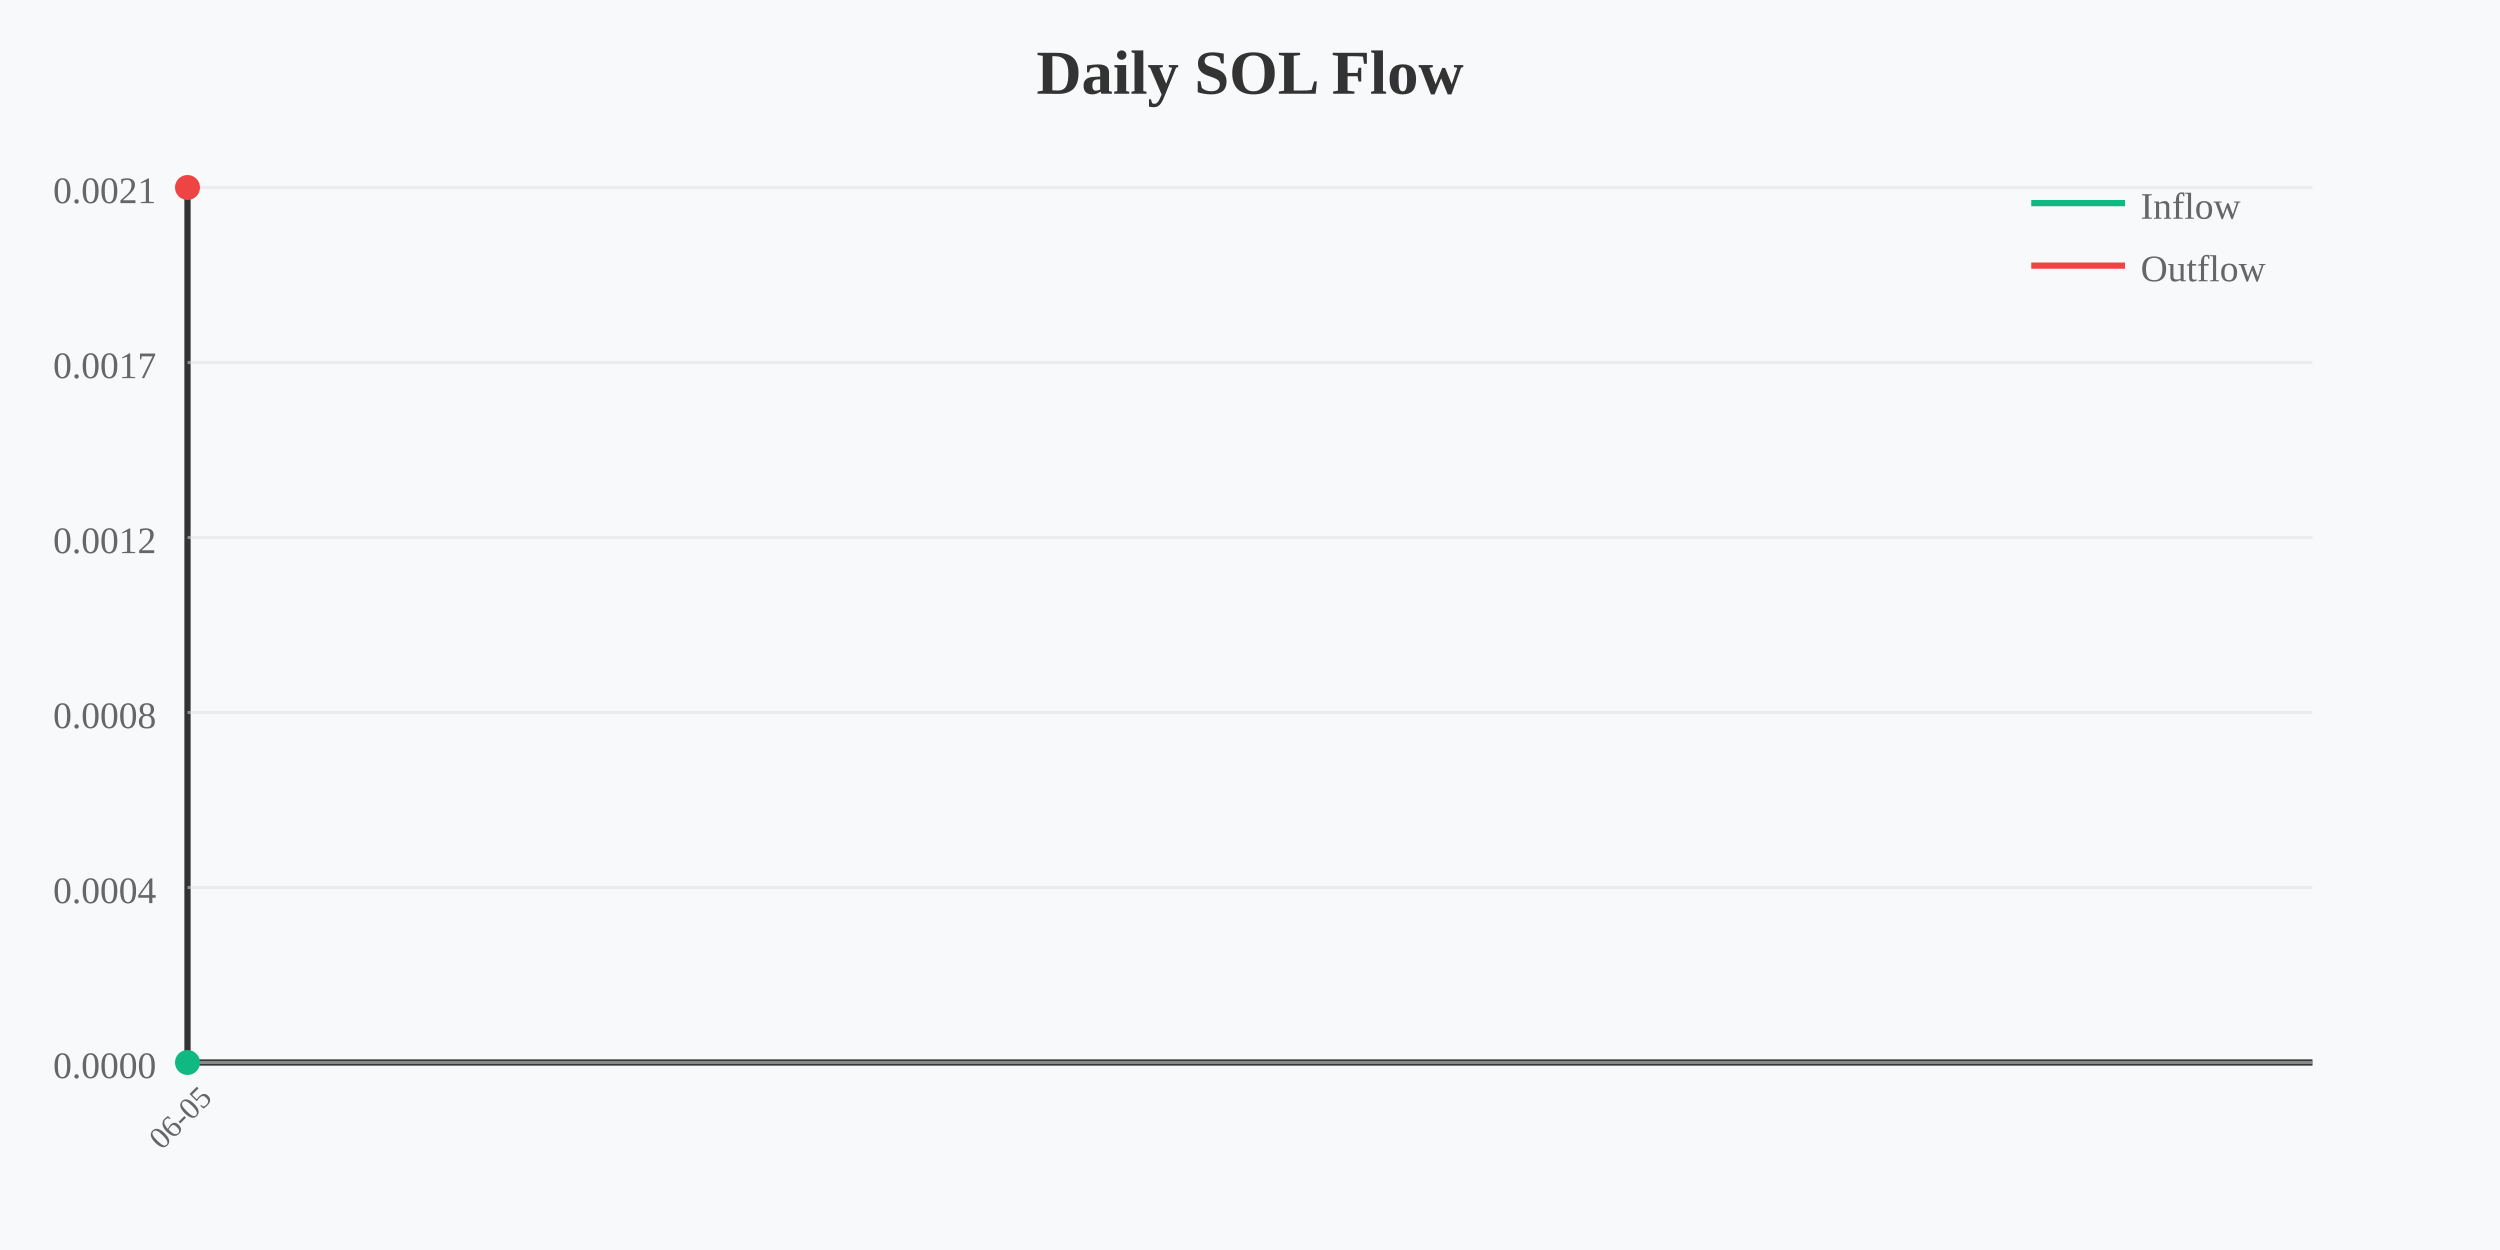
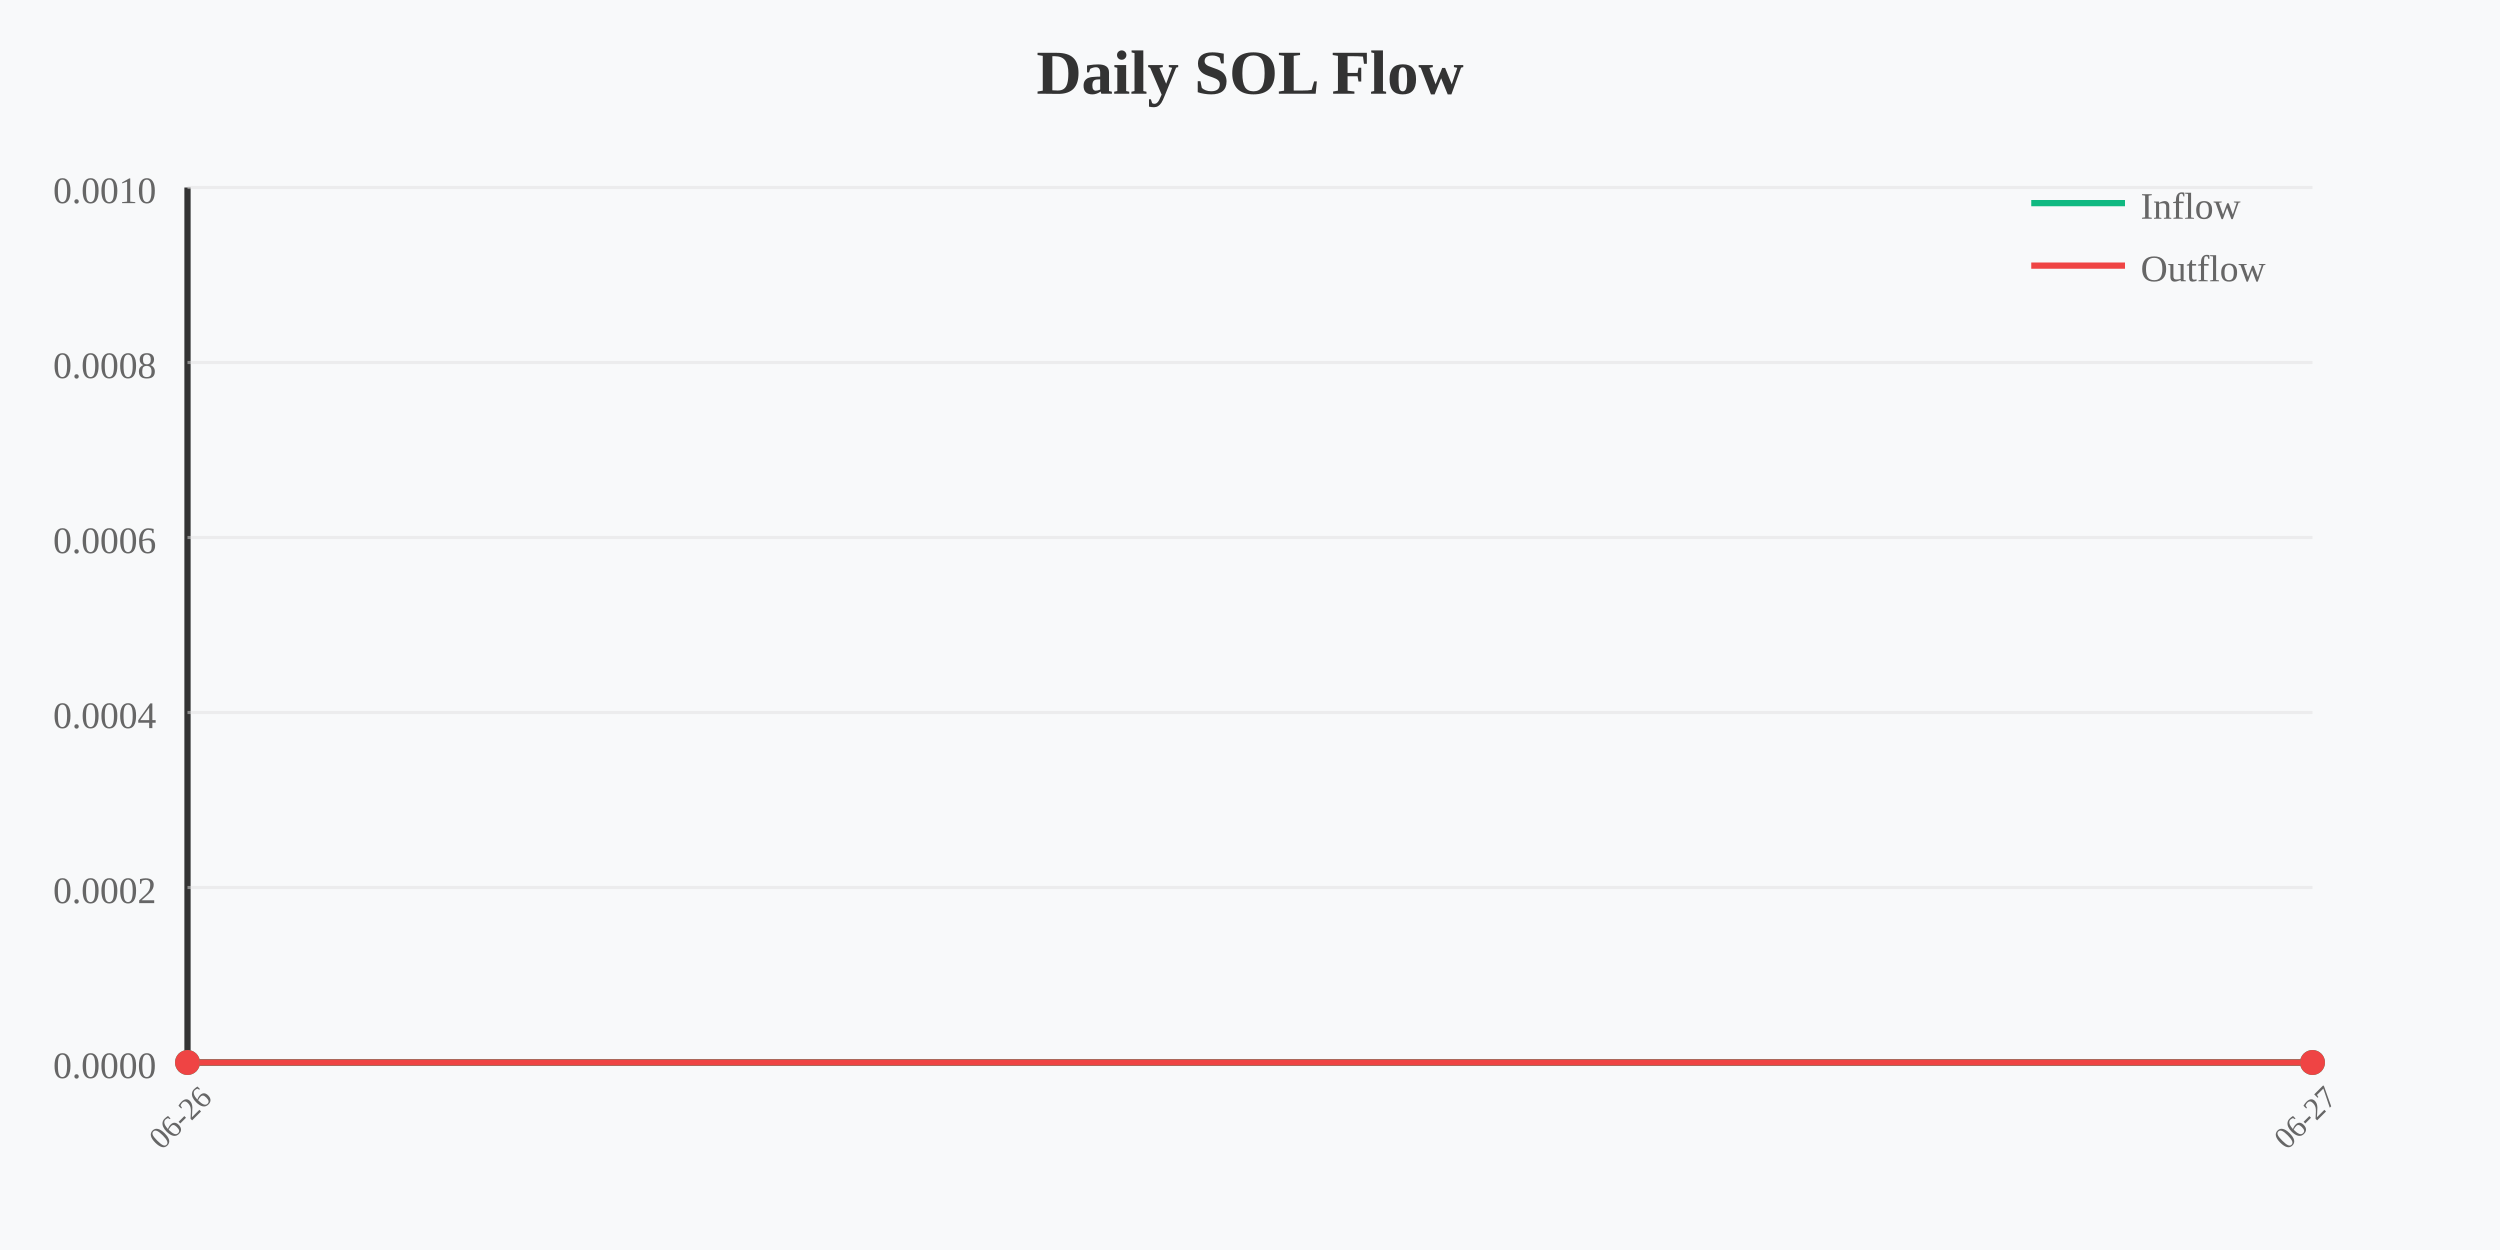
<svg xmlns="http://www.w3.org/2000/svg" width="800" height="400" viewBox="0 0 800 400">
  <rect width="800" height="400" fill="#f8f9fa" />
  <text x="400" y="30" text-anchor="middle" font-size="20" font-weight="bold" fill="#333">Daily SOL Flow</text>
  <line x1="60" y1="60" x2="60" y2="340" stroke="#333" stroke-width="2" />
  <line x1="60" y1="340" x2="740" y2="340" stroke="#333" stroke-width="2" />
-   <text x="50" y="65" text-anchor="end" font-size="12" fill="#666">0.0021</text>
+   <text x="50" y="65" text-anchor="end" font-size="12" fill="#666">0.0010</text>
  <line x1="60" y1="60" x2="740" y2="60" stroke="#e0e0e0" stroke-width="1" opacity="0.5" />
-   <text x="50" y="121" text-anchor="end" font-size="12" fill="#666">0.0017</text>
+   <text x="50" y="121" text-anchor="end" font-size="12" fill="#666">0.0008</text>
  <line x1="60" y1="116" x2="740" y2="116" stroke="#e0e0e0" stroke-width="1" opacity="0.5" />
-   <text x="50" y="177" text-anchor="end" font-size="12" fill="#666">0.0012</text>
+   <text x="50" y="177" text-anchor="end" font-size="12" fill="#666">0.0006</text>
  <line x1="60" y1="172" x2="740" y2="172" stroke="#e0e0e0" stroke-width="1" opacity="0.5" />
-   <text x="50" y="233" text-anchor="end" font-size="12" fill="#666">0.0008</text>
+   <text x="50" y="233" text-anchor="end" font-size="12" fill="#666">0.0004</text>
  <line x1="60" y1="228" x2="740" y2="228" stroke="#e0e0e0" stroke-width="1" opacity="0.5" />
-   <text x="50" y="289" text-anchor="end" font-size="12" fill="#666">0.0004</text>
+   <text x="50" y="289" text-anchor="end" font-size="12" fill="#666">0.0002</text>
  <line x1="60" y1="284" x2="740" y2="284" stroke="#e0e0e0" stroke-width="1" opacity="0.5" />
  <text x="50" y="345" text-anchor="end" font-size="12" fill="#666">0.0000</text>
  <line x1="60" y1="340" x2="740" y2="340" stroke="#e0e0e0" stroke-width="1" opacity="0.5" />
-   <polyline points="60,340" fill="none" stroke="#10b981" stroke-width="2" />
-   <polyline points="60,60" fill="none" stroke="#ef4444" stroke-width="2" />
+   <polyline points="60,340 740,340" fill="none" stroke="#10b981" stroke-width="2" />
+   <polyline points="60,340 740,340" fill="none" stroke="#ef4444" stroke-width="2" />
  <circle cx="60" cy="340" r="4" fill="#10b981" />
-   <circle cx="60" cy="60" r="4" fill="#ef4444" />
-   <text x="60" y="360" text-anchor="middle" font-size="10" fill="#666" transform="rotate(-45 60 360)">06-05</text>
+   <circle cx="60" cy="340" r="4" fill="#ef4444" />
+   <text x="60" y="360" text-anchor="middle" font-size="10" fill="#666" transform="rotate(-45 60 360)">06-26</text>
+   <circle cx="740" cy="340" r="4" fill="#10b981" />
+   <circle cx="740" cy="340" r="4" fill="#ef4444" />
+   <text x="740" y="360" text-anchor="middle" font-size="10" fill="#666" transform="rotate(-45 740 360)">06-27</text>
  <line x1="650" y1="65" x2="680" y2="65" stroke="#10b981" stroke-width="2" />
  <text x="685" y="70" font-size="12" fill="#666">Inflow</text>
  <line x1="650" y1="85" x2="680" y2="85" stroke="#ef4444" stroke-width="2" />
  <text x="685" y="90" font-size="12" fill="#666">Outflow</text>
</svg>
